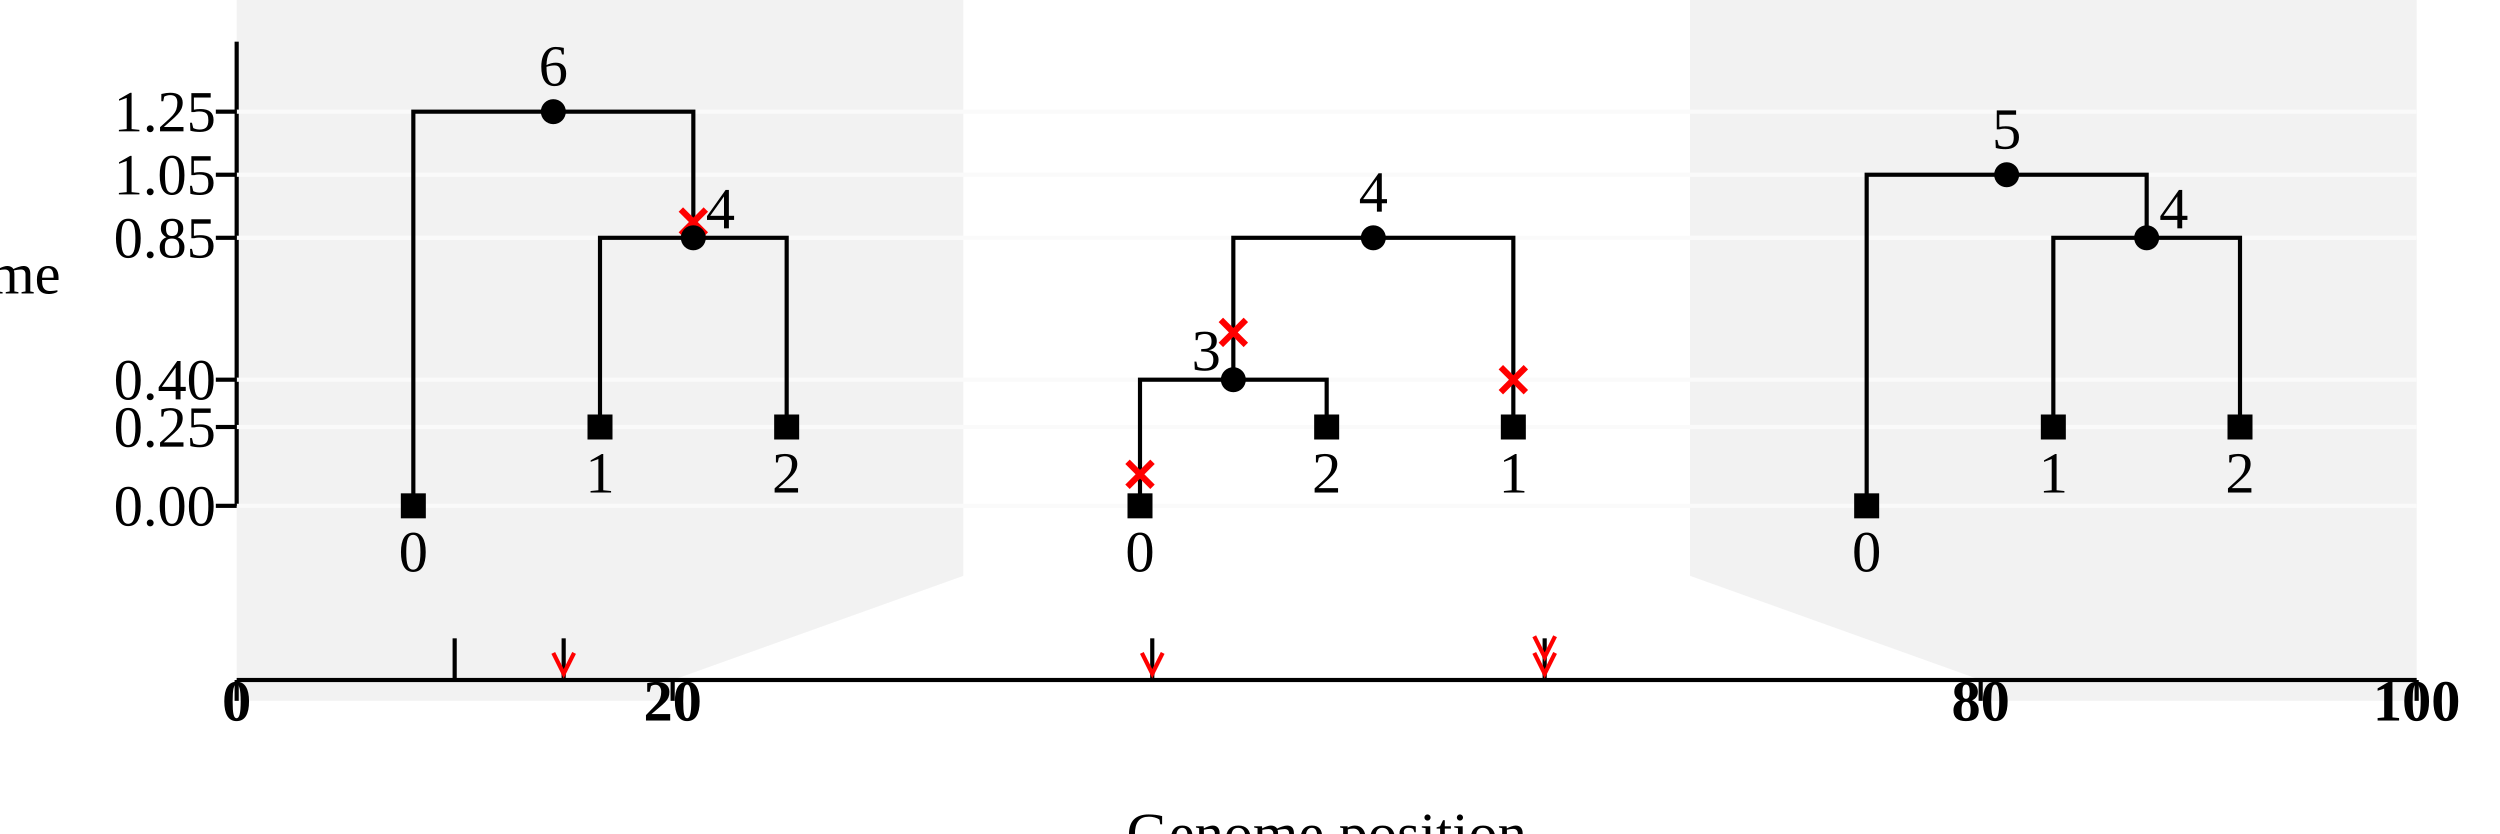
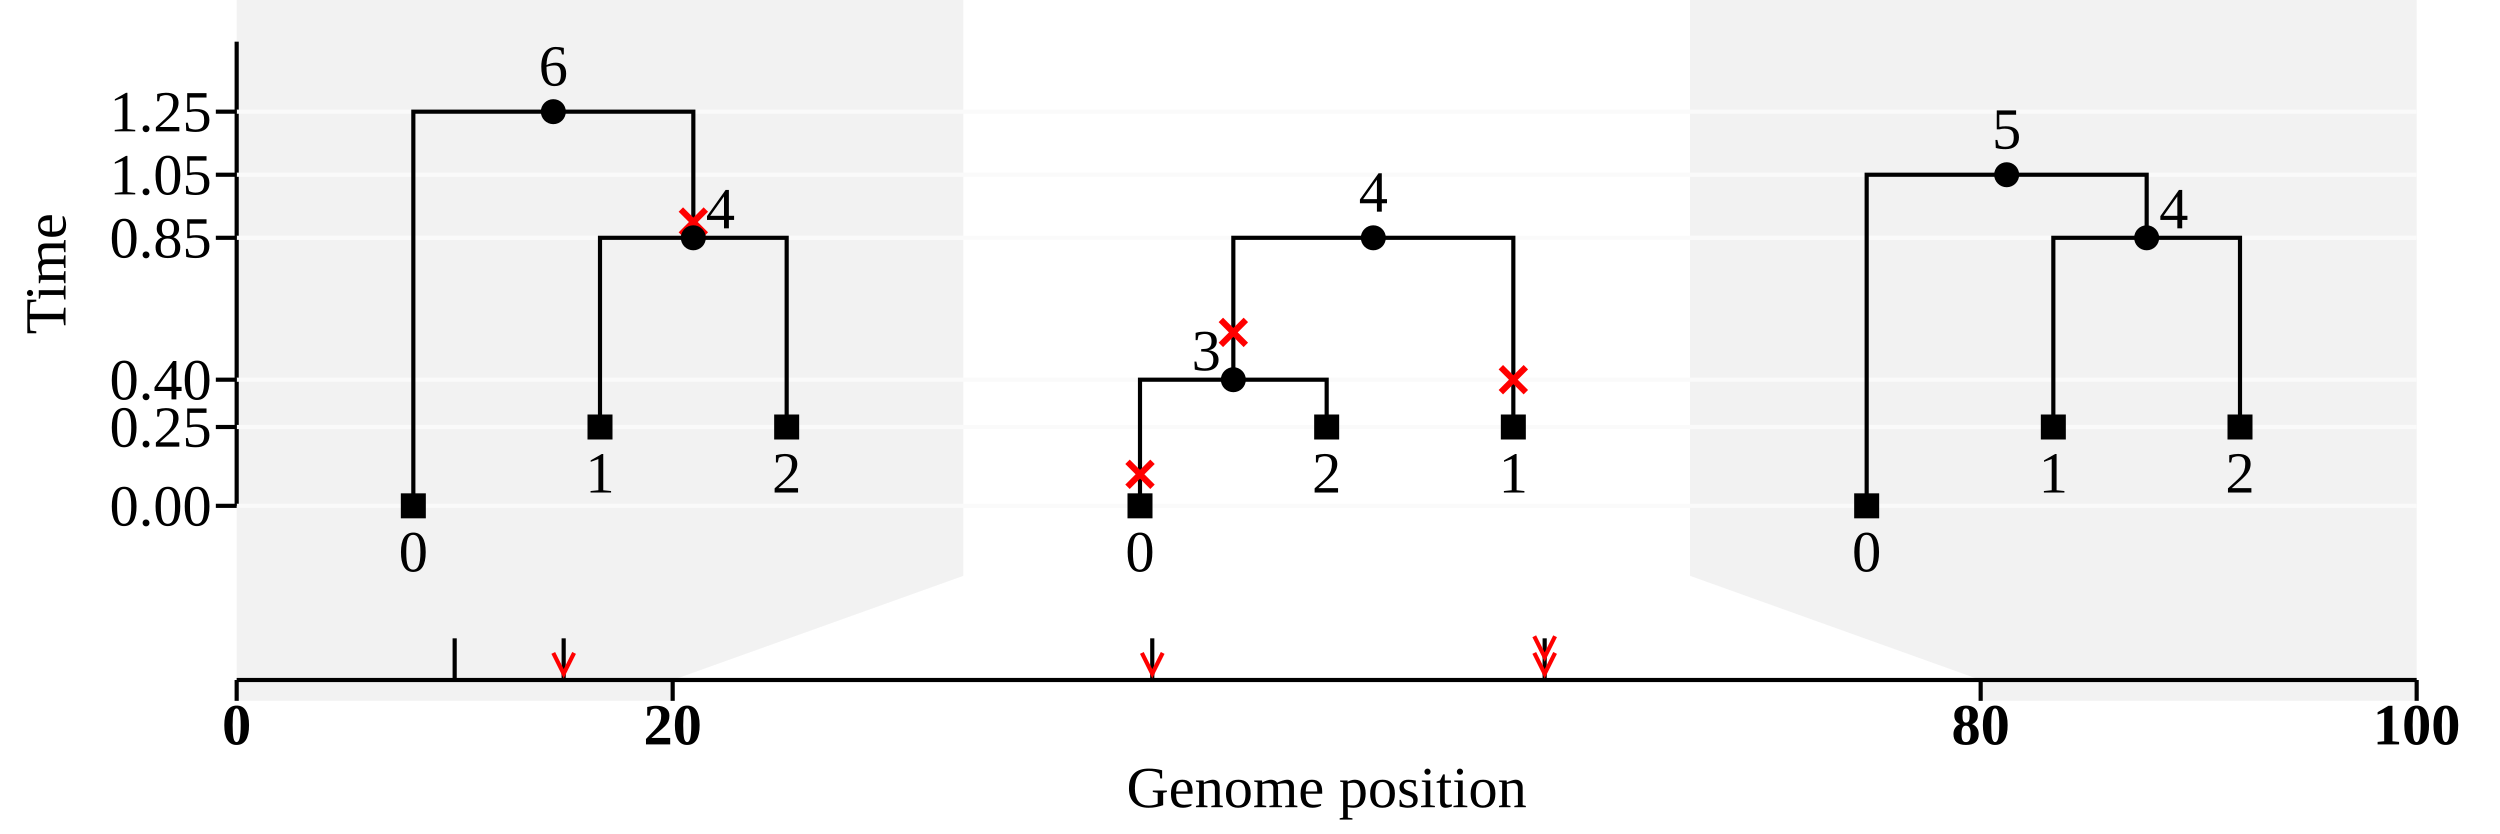
<svg xmlns="http://www.w3.org/2000/svg" baseProfile="full" height="200" version="1.1" width="600">
  <defs>
-     <style type="text/css">.background path {fill: #808080; fill-opacity:0}.background path:nth-child(odd) {fill-opacity:.1}.axes {font-size: 14px}.x-axis .tick .lab {font-weight: bold}.axes, .tree {font-size: 14px; text-anchor:middle}.y-axis line.grid {stroke: #FAFAFA}.y-axis &gt; .lab text {transform: translateX(0.8em) rotate(-90deg)}.x-axis .tick g {transform: translateY(0.9em)}.x-axis &gt; .lab text {transform: translateY(-0.8em)}.axes line, .edge {stroke:black; fill:none}.node &gt; .sym {fill: black; stroke: none}.site &gt; .sym {stroke: black}.mut text {fill: red; font-style: italic}.mut.extra text {fill: hotpink}.mut line {fill: none; stroke: none}.mut .sym {fill: none; stroke: red}.mut.extra .sym {stroke: hotpink}.node .mut .sym {stroke-width: 1.5px}.tree text, .tree-sequence text {dominant-baseline: central}.plotbox .lab.lft {text-anchor: end}.plotbox .lab.rgt {text-anchor: start}</style>
+     <style type="text/css">.background path {fill: #808080; fill-opacity: 0}.background path:nth-child(odd) {fill-opacity: .1}.axes {font-size: 14px}.x-axis .tick .lab {font-weight: bold; dominant-baseline: hanging}.axes, .tree {font-size: 14px; text-anchor: middle}.axes line, .edge {stroke: black; fill: none}.y-axis .grid {stroke: #FAFAFA}.node &gt; .sym {fill: black; stroke: none}.site &gt; .sym {stroke: black}.mut text {fill: red; font-style: italic}.mut.extra text {fill: hotpink}.mut line {fill: none; stroke: none}.mut .sym {fill: none; stroke: red}.mut.extra .sym {stroke: hotpink}.node .mut .sym {stroke-width: 1.5px}.tree text, .tree-sequence text {dominant-baseline: central}.plotbox .lab.lft {text-anchor: end}.plotbox .lab.rgt {text-anchor: start}</style>
  </defs>
  <g class="tree-sequence">
    <g class="background">
      <path d="M56.8,0 l174.4,0 l0,138.2 l-69.76,25 l0,5 l-104.64,0 l0,-5 l0,-25 l0,-138.2z" />
      <path d="M231.2,0 l174.4,0 l0,138.2 l69.76,25 l0,5 l-313.92,0 l0,-5 l69.76,-25 l0,-138.2z" />
      <path d="M405.6,0 l174.4,0 l0,138.2 l0,25 l0,5 l-104.64,0 l0,-5 l-69.76,-25 l0,-138.2z" />
    </g>
    <g class="axes">
      <g class="x-axis">
-         <g class="lab" transform="translate(318.4,200)">
-           <text text-anchor="middle">Genome position</text>
+         <g transform="translate(318.4,200)">
+           <text class="lab" text-anchor="middle" transform="translate(0 -11)">Genome position</text>
        </g>
        <line x1="56.8" x2="580" y1="163.2" y2="163.2" />
-         <g class="tick" transform="translate(56.8 163.2)">
-           <line x1="0" x2="0" y1="0" y2="5" />
-           <g class="lab" transform="translate(0,5)">
-             <text>0</text>
-           </g>
-         </g>
-         <g class="tick" transform="translate(161.44 163.2)">
-           <line x1="0" x2="0" y1="0" y2="5" />
-           <g class="lab" transform="translate(0,5)">
-             <text>20</text>
-           </g>
-         </g>
-         <g class="tick" transform="translate(475.36 163.2)">
-           <line x1="0" x2="0" y1="0" y2="5" />
-           <g class="lab" transform="translate(0,5)">
-             <text>80</text>
-           </g>
-         </g>
-         <g class="tick" transform="translate(580 163.2)">
-           <line x1="0" x2="0" y1="0" y2="5" />
-           <g class="lab" transform="translate(0,5)">
-             <text>100</text>
+         <g class="ticks">
+           <g class="tick" transform="translate(56.8 163.2)">
+             <line x1="0" x2="0" y1="0" y2="5" />
+             <g transform="translate(0,6)">
+               <text class="lab">0</text>
+             </g>
+           </g>
+           <g class="tick" transform="translate(161.44 163.2)">
+             <line x1="0" x2="0" y1="0" y2="5" />
+             <g transform="translate(0,6)">
+               <text class="lab">20</text>
+             </g>
+           </g>
+           <g class="tick" transform="translate(475.36 163.2)">
+             <line x1="0" x2="0" y1="0" y2="5" />
+             <g transform="translate(0,6)">
+               <text class="lab">80</text>
+             </g>
+           </g>
+           <g class="tick" transform="translate(580 163.2)">
+             <line x1="0" x2="0" y1="0" y2="5" />
+             <g transform="translate(0,6)">
+               <text class="lab">100</text>
+             </g>
          </g>
        </g>
        <g class="site s0" transform="translate(109.12 163.2)">
          <line class="sym" x1="0" x2="0" y1="0" y2="-10" />
        </g>
        <g class="site s1" transform="translate(135.28 163.2)">
          <line class="sym" x1="0" x2="0" y1="0" y2="-10" />
          <g class="mut m0">
            <polyline class="sym" points="2.5,-6.5 0,-1.5 -2.5,-6.5" />
          </g>
        </g>
        <g class="site s2" transform="translate(276.544 163.2)">
          <line class="sym" x1="0" x2="0" y1="0" y2="-10" />
          <g class="mut m1">
            <polyline class="sym" points="2.5,-6.5 0,-1.5 -2.5,-6.5" />
          </g>
        </g>
        <g class="site s3" transform="translate(370.72 163.2)">
          <line class="sym" x1="0" x2="0" y1="0" y2="-10" />
          <g class="mut m3">
            <polyline class="sym" points="2.5,-6.5 0,-1.5 -2.5,-6.5" />
          </g>
          <g class="mut m2">
            <polyline class="sym" points="2.5,-10.5 0,-5.5 -2.5,-10.5" />
          </g>
        </g>
      </g>
      <g class="y-axis">
-         <g class="lab" transform="translate(0,65.7)">
-           <text text-anchor="middle">Time</text>
+         <g transform="translate(0,65.7)">
+           <text class="lab" text-anchor="middle" transform="translate(11) rotate(-90)">Time</text>
        </g>
        <line x1="56.8" x2="56.8" y1="121.4" y2="10" />
-         <g class="tick" transform="translate(56.8 121.4)">
-           <line class="grid" x1="0" x2="523.2" y1="0" y2="0" />
-           <line x1="0" x2="-5" y1="0" y2="0" />
-           <g class="lab" transform="translate(-5,0)">
-             <text text-anchor="end">0.00</text>
-           </g>
-         </g>
-         <g class="tick" transform="translate(56.8 102.48)">
-           <line class="grid" x1="0" x2="523.2" y1="0" y2="0" />
-           <line x1="0" x2="-5" y1="0" y2="0" />
-           <g class="lab" transform="translate(-5,0)">
-             <text text-anchor="end">0.25</text>
-           </g>
-         </g>
-         <g class="tick" transform="translate(56.8 91.128)">
-           <line class="grid" x1="0" x2="523.2" y1="0" y2="0" />
-           <line x1="0" x2="-5" y1="0" y2="0" />
-           <g class="lab" transform="translate(-5,0)">
-             <text text-anchor="end">0.40</text>
-           </g>
-         </g>
-         <g class="tick" transform="translate(56.8 57.072)">
-           <line class="grid" x1="0" x2="523.2" y1="0" y2="0" />
-           <line x1="0" x2="-5" y1="0" y2="0" />
-           <g class="lab" transform="translate(-5,0)">
-             <text text-anchor="end">0.85</text>
-           </g>
-         </g>
-         <g class="tick" transform="translate(56.8 41.936)">
-           <line class="grid" x1="0" x2="523.2" y1="0" y2="0" />
-           <line x1="0" x2="-5" y1="0" y2="0" />
-           <g class="lab" transform="translate(-5,0)">
-             <text text-anchor="end">1.05</text>
-           </g>
-         </g>
-         <g class="tick" transform="translate(56.8 26.8)">
-           <line class="grid" x1="0" x2="523.2" y1="0" y2="0" />
-           <line x1="0" x2="-5" y1="0" y2="0" />
-           <g class="lab" transform="translate(-5,0)">
-             <text text-anchor="end">1.25</text>
+         <g class="ticks">
+           <g class="tick" transform="translate(56.8 121.4)">
+             <line class="grid" x1="0" x2="523.2" y1="0" y2="0" />
+             <line x1="0" x2="-5" y1="0" y2="0" />
+             <g transform="translate(-6,0)">
+               <text class="lab" text-anchor="end">0.00</text>
+             </g>
+           </g>
+           <g class="tick" transform="translate(56.8 102.48)">
+             <line class="grid" x1="0" x2="523.2" y1="0" y2="0" />
+             <line x1="0" x2="-5" y1="0" y2="0" />
+             <g transform="translate(-6,0)">
+               <text class="lab" text-anchor="end">0.25</text>
+             </g>
+           </g>
+           <g class="tick" transform="translate(56.8 91.128)">
+             <line class="grid" x1="0" x2="523.2" y1="0" y2="0" />
+             <line x1="0" x2="-5" y1="0" y2="0" />
+             <g transform="translate(-6,0)">
+               <text class="lab" text-anchor="end">0.40</text>
+             </g>
+           </g>
+           <g class="tick" transform="translate(56.8 57.072)">
+             <line class="grid" x1="0" x2="523.2" y1="0" y2="0" />
+             <line x1="0" x2="-5" y1="0" y2="0" />
+             <g transform="translate(-6,0)">
+               <text class="lab" text-anchor="end">0.85</text>
+             </g>
+           </g>
+           <g class="tick" transform="translate(56.8 41.936)">
+             <line class="grid" x1="0" x2="523.2" y1="0" y2="0" />
+             <line x1="0" x2="-5" y1="0" y2="0" />
+             <g transform="translate(-6,0)">
+               <text class="lab" text-anchor="end">1.05</text>
+             </g>
+           </g>
+           <g class="tick" transform="translate(56.8 26.8)">
+             <line class="grid" x1="0" x2="523.2" y1="0" y2="0" />
+             <line x1="0" x2="-5" y1="0" y2="0" />
+             <g transform="translate(-6,0)">
+               <text class="lab" text-anchor="end">1.25</text>
+             </g>
          </g>
        </g>
      </g>
    </g>
    <g class="plotbox trees">
      <g class="tree t0" transform="translate(56.8 0)">
        <g class="plotbox">
-           <g class="node n6 root" transform="translate(76 26.8)">
+           <g class="c2 node n6 root" transform="translate(76 26.8)">
            <g class="a6 leaf node n0 sample" transform="translate(-33.6 94.6)">
              <path class="edge" d="M 0 0 V -94.6 H 33.6" />
              <rect class="sym" height="6" width="6" x="-3" y="-3" />
              <text class="lab" transform="translate(0 11)">0</text>
            </g>
-             <g class="a6 m0 node n4 s1" transform="translate(33.6 30.272)">
+             <g class="a6 c2 m0 node n4 s1" transform="translate(33.6 30.272)">
              <g class="a4 leaf node n1 sample" transform="translate(-22.4 45.408)">
                <path class="edge" d="M 0 0 V -45.408 H 22.4" />
                <rect class="sym" height="6" width="6" x="-3" y="-3" />
                <text class="lab" transform="translate(0 11)">1</text>
              </g>
              <g class="a4 leaf node n2 sample" transform="translate(22.4 45.408)">
                <path class="edge" d="M 0 0 V -45.408 H -22.4" />
                <rect class="sym" height="6" width="6" x="-3" y="-3" />
                <text class="lab" transform="translate(0 11)">2</text>
              </g>
              <path class="edge" d="M 0 0 V -30.272 H -33.6" />
              <g class="mut m0 s1" transform="translate(0 -3.784)">
                <line x1="0" x2="0" y1="0" y2="3.784" />
                <path class="sym" d="M -3,-3 l 6,6 M -3,3 l 6,-6" />
                <text class="lab rgt" transform="translate(5 0)" />
              </g>
              <circle class="sym" cx="0" cy="0" r="3" />
              <text class="lab rgt" transform="translate(3 -7.0)">4</text>
            </g>
            <circle class="sym" cx="0" cy="0" r="3" />
            <text class="lab" transform="translate(0 -11)">6</text>
          </g>
        </g>
      </g>
      <g class="tree t1" transform="translate(231.2 0)">
        <g class="plotbox">
-           <g class="node n4 root" transform="translate(98.4 57.072)">
+           <g class="c2 node n4 root" transform="translate(98.4 57.072)">
            <g class="a4 leaf m1 node n1 s2 sample" transform="translate(33.6 45.408)">
              <path class="edge" d="M 0 0 V -45.408 H -33.6" />
              <g class="mut m1 s2" transform="translate(0 -11.352)">
                <line x1="0" x2="0" y1="0" y2="11.352" />
                <path class="sym" d="M -3,-3 l 6,6 M -3,3 l 6,-6" />
                <text class="lab rgt" transform="translate(5 0)" />
              </g>
              <rect class="sym" height="6" width="6" x="-3" y="-3" />
              <text class="lab" transform="translate(0 11)">1</text>
            </g>
-             <g class="a4 m2 node n3 s3" transform="translate(-33.6 34.056)">
+             <g class="a4 c2 m2 node n3 s3" transform="translate(-33.6 34.056)">
              <g class="a3 leaf m3 node n0 s3 sample" transform="translate(-22.4 30.272)">
                <path class="edge" d="M 0 0 V -30.272 H 22.4" />
                <g class="mut m3 s3" transform="translate(0 -7.568)">
                  <line x1="0" x2="0" y1="0" y2="7.568" />
                  <path class="sym" d="M -3,-3 l 6,6 M -3,3 l 6,-6" />
                  <text class="lab lft" transform="translate(-5 0)" />
                </g>
                <rect class="sym" height="6" width="6" x="-3" y="-3" />
                <text class="lab" transform="translate(0 11)">0</text>
              </g>
              <g class="a3 leaf node n2 sample" transform="translate(22.4 11.352)">
                <path class="edge" d="M 0 0 V -11.352 H -22.4" />
                <rect class="sym" height="6" width="6" x="-3" y="-3" />
                <text class="lab" transform="translate(0 11)">2</text>
              </g>
              <path class="edge" d="M 0 0 V -34.056 H 33.6" />
              <g class="mut m2 s3" transform="translate(0 -11.352)">
                <line x1="0" x2="0" y1="0" y2="11.352" />
                <path class="sym" d="M -3,-3 l 6,6 M -3,3 l 6,-6" />
                <text class="lab lft" transform="translate(-5 0)" />
              </g>
              <circle class="sym" cx="0" cy="0" r="3" />
              <text class="lab lft" transform="translate(-3 -7.0)">3</text>
            </g>
            <circle class="sym" cx="0" cy="0" r="3" />
            <text class="lab" transform="translate(0 -11)">4</text>
          </g>
        </g>
      </g>
      <g class="tree t2" transform="translate(405.6 0)">
        <g class="plotbox">
-           <g class="node n5 root" transform="translate(76 41.936)">
+           <g class="c2 node n5 root" transform="translate(76 41.936)">
            <g class="a5 leaf node n0 sample" transform="translate(-33.6 79.464)">
              <path class="edge" d="M 0 0 V -79.464 H 33.6" />
              <rect class="sym" height="6" width="6" x="-3" y="-3" />
              <text class="lab" transform="translate(0 11)">0</text>
            </g>
-             <g class="a5 node n4" transform="translate(33.6 15.136)">
+             <g class="a5 c2 node n4" transform="translate(33.6 15.136)">
              <g class="a4 leaf node n1 sample" transform="translate(-22.4 45.408)">
                <path class="edge" d="M 0 0 V -45.408 H 22.4" />
                <rect class="sym" height="6" width="6" x="-3" y="-3" />
                <text class="lab" transform="translate(0 11)">1</text>
              </g>
              <g class="a4 leaf node n2 sample" transform="translate(22.4 45.408)">
                <path class="edge" d="M 0 0 V -45.408 H -22.4" />
                <rect class="sym" height="6" width="6" x="-3" y="-3" />
                <text class="lab" transform="translate(0 11)">2</text>
              </g>
              <path class="edge" d="M 0 0 V -15.136 H -33.6" />
              <circle class="sym" cx="0" cy="0" r="3" />
              <text class="lab rgt" transform="translate(3 -7.0)">4</text>
            </g>
            <circle class="sym" cx="0" cy="0" r="3" />
            <text class="lab" transform="translate(0 -11)">5</text>
          </g>
        </g>
      </g>
    </g>
  </g>
</svg>
